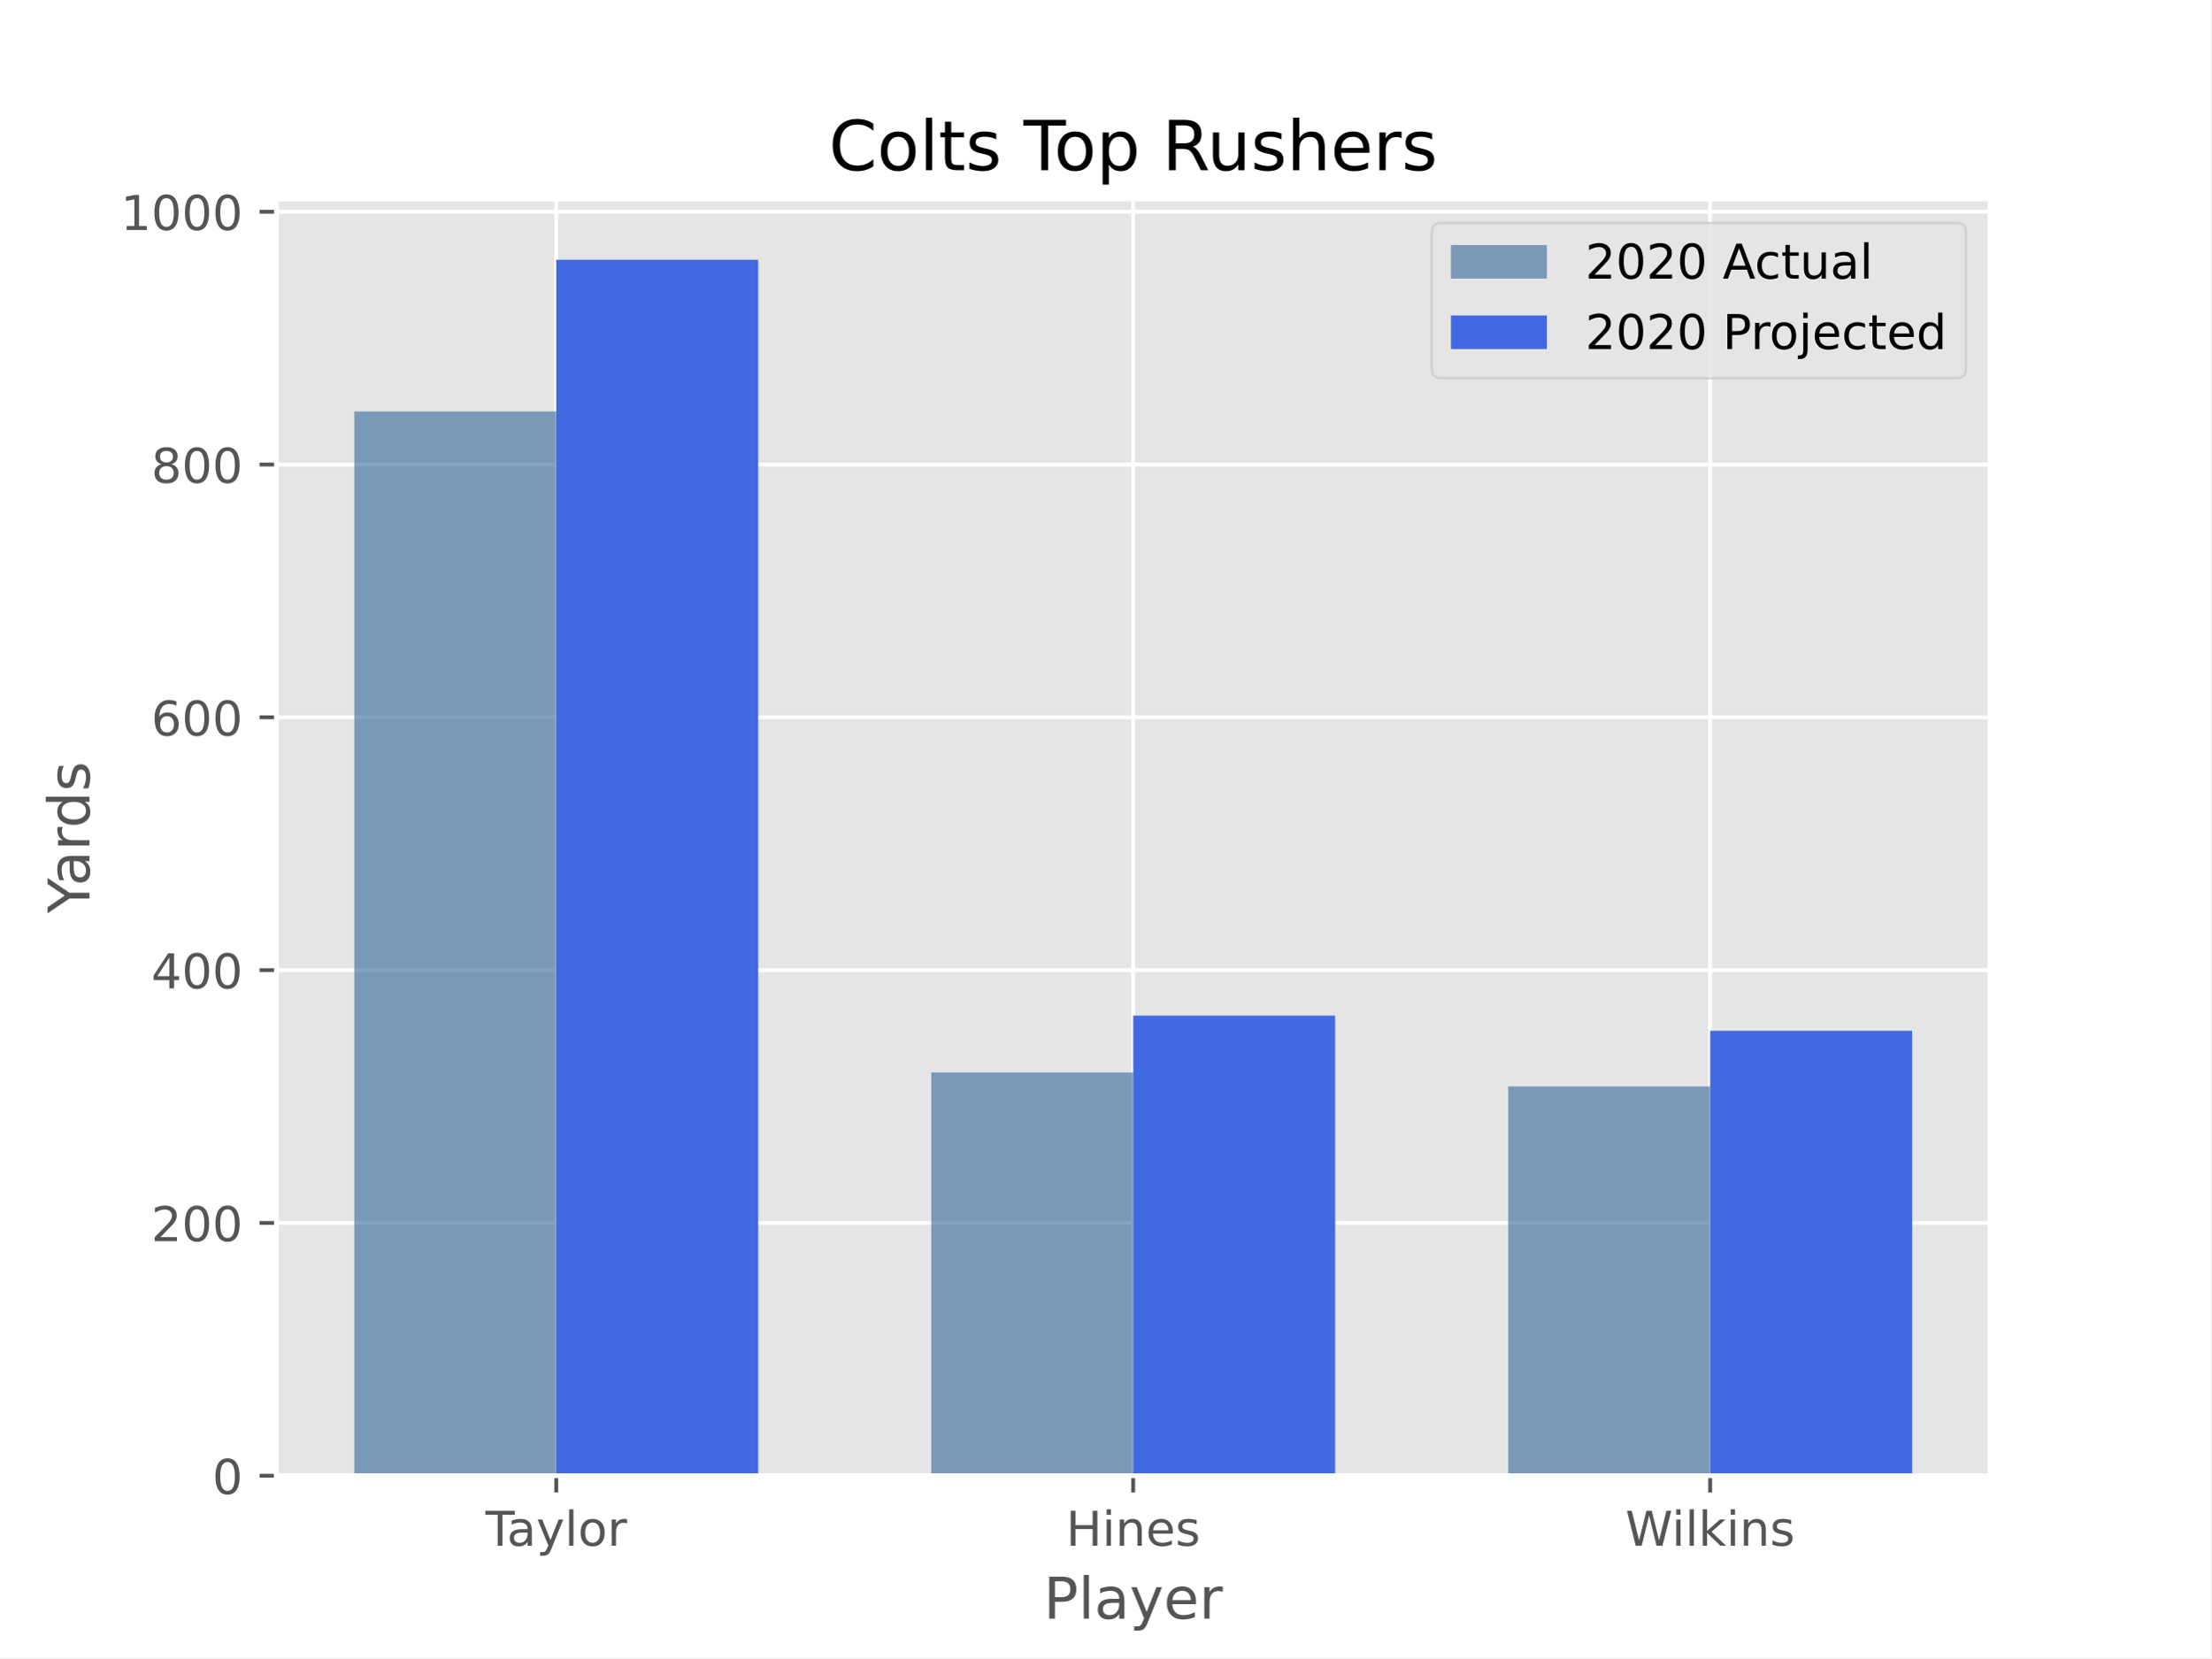
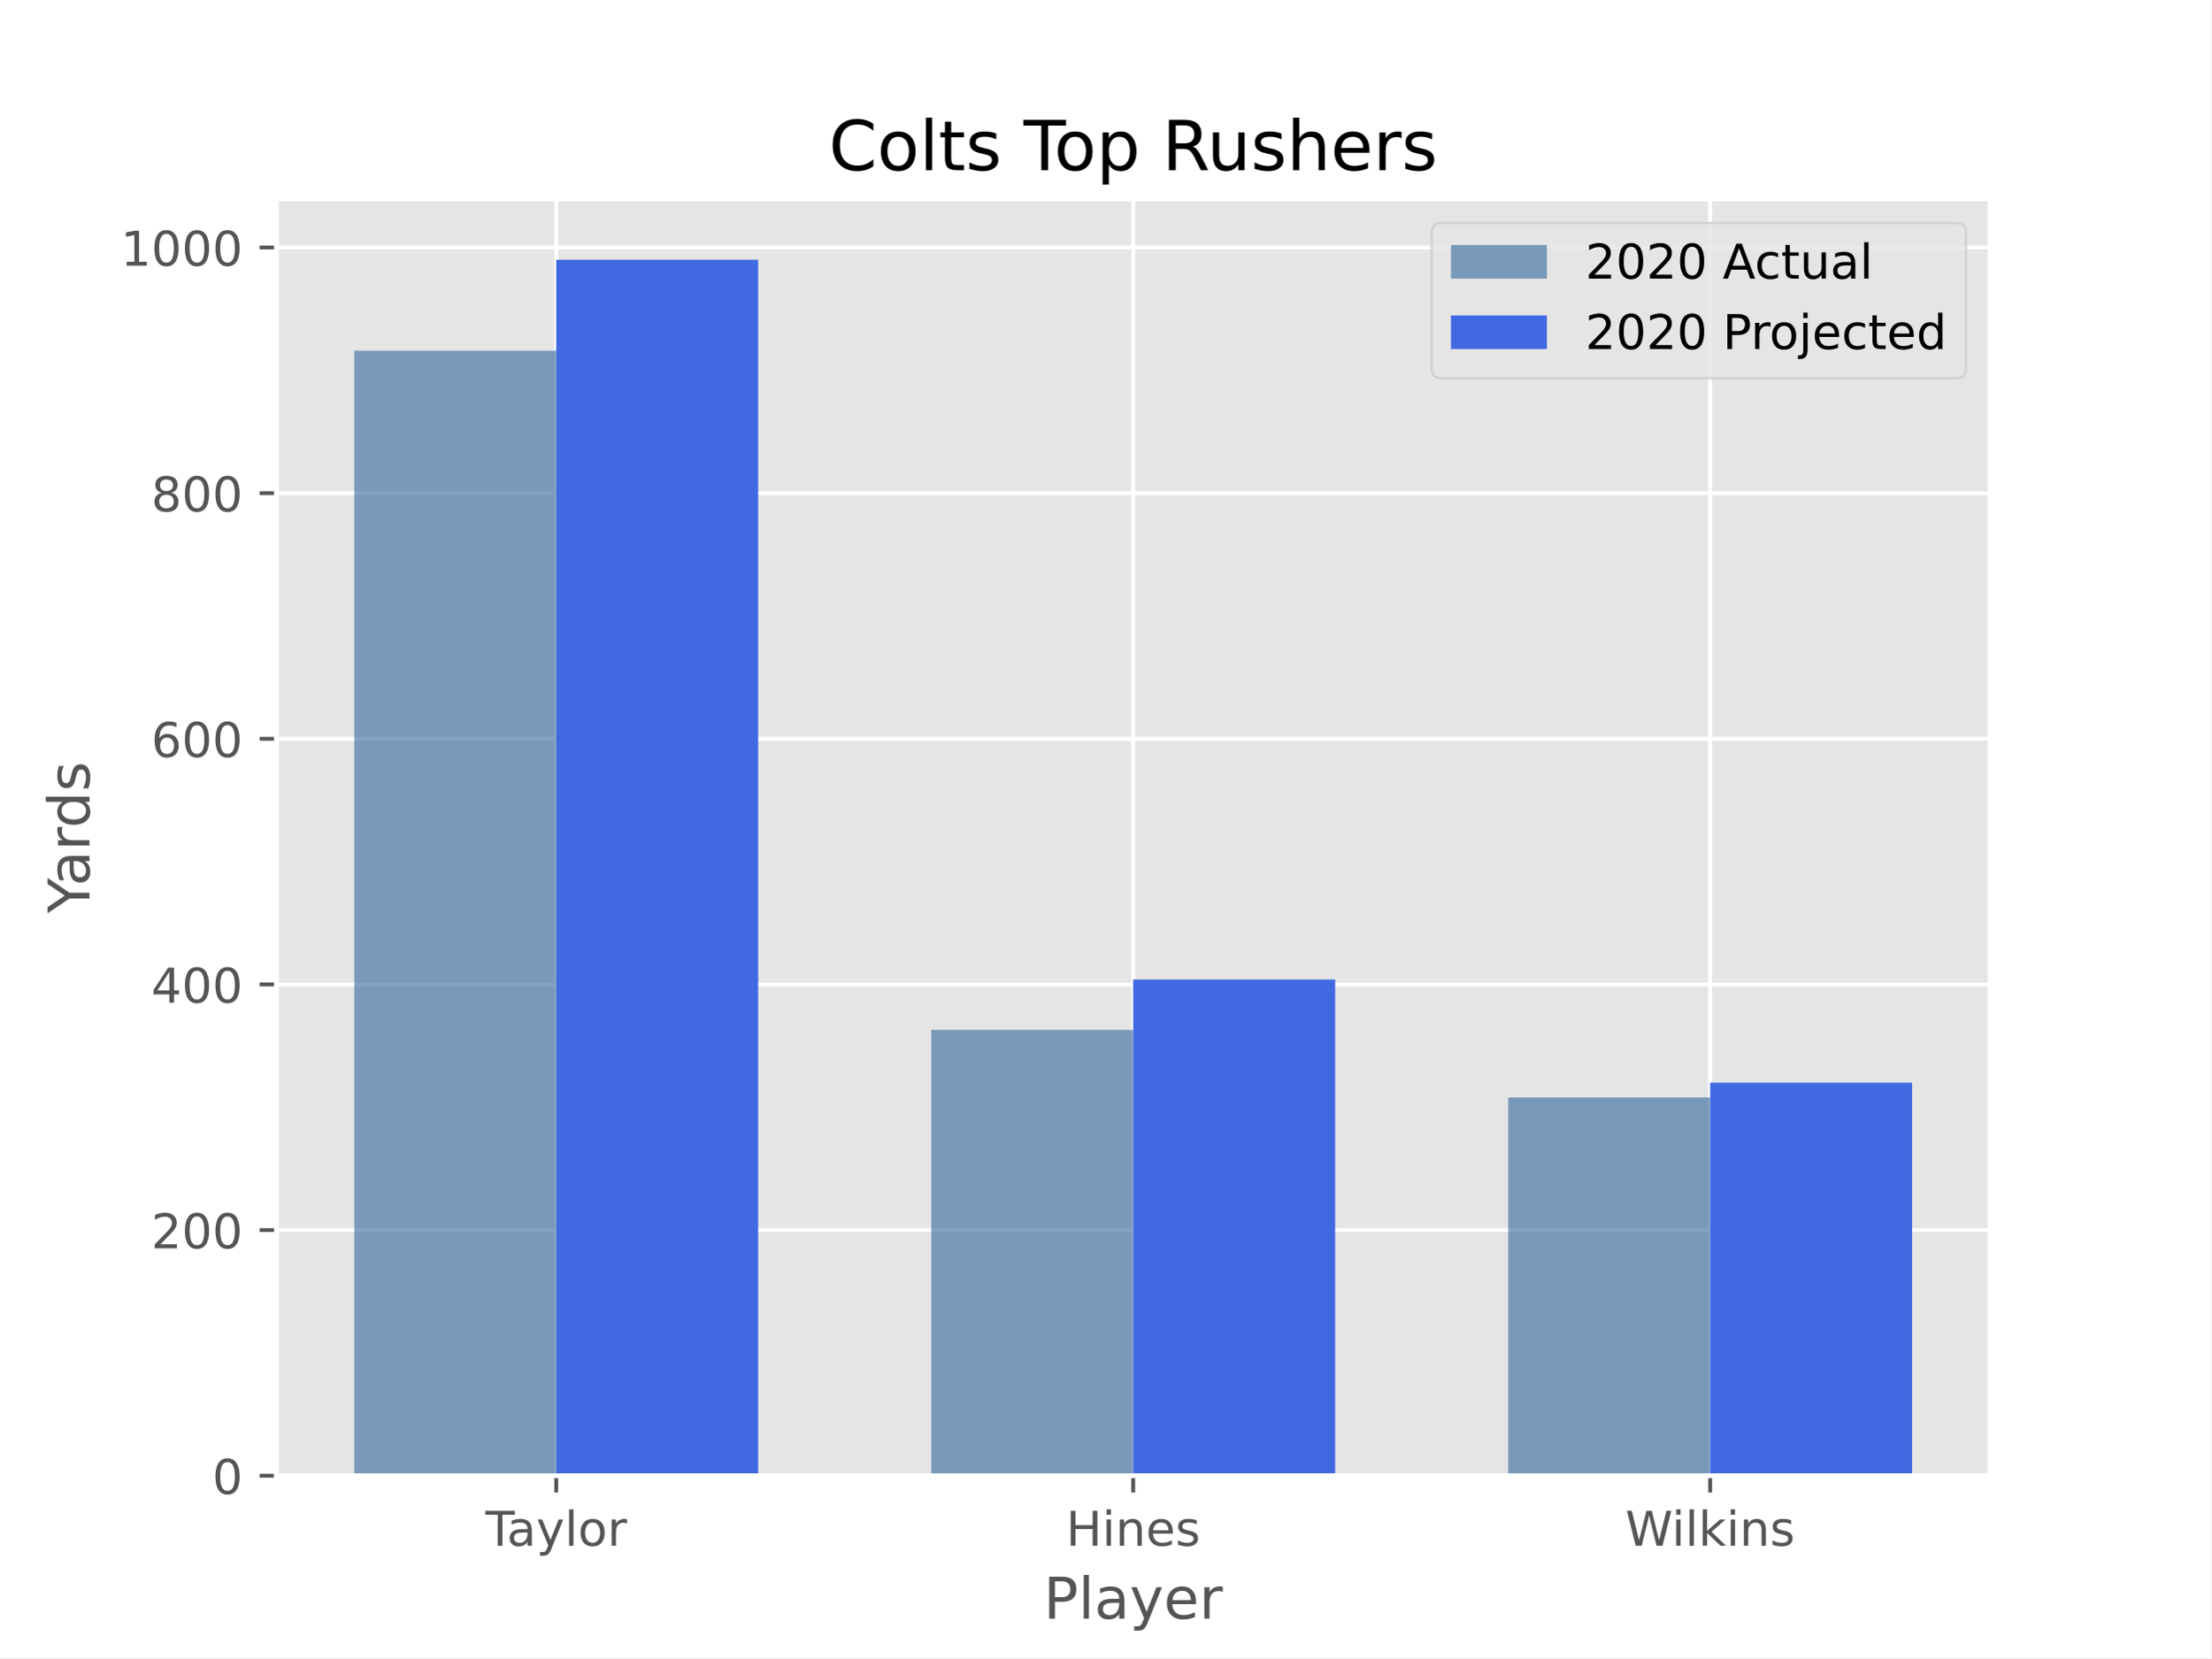
<svg xmlns="http://www.w3.org/2000/svg" xmlns:xlink="http://www.w3.org/1999/xlink" height="345.6pt" version="1.1" viewBox="0 0 460.8 345.6" width="460.8pt">
  <defs>
    <style type="text/css">*{stroke-linecap:butt;stroke-linejoin:round;}</style>
  </defs>
  <g id="figure_1">
    <g id="patch_1">
      <path d="M 0 345.6  L 460.8 345.6  L 460.8 0  L 0 0  z " style="fill:#ffffff;" />
    </g>
    <g id="axes_1">
      <g id="patch_2">
        <path d="M 57.6 307.584  L 414.72 307.584  L 414.72 41.472  L 57.6 41.472  z " style="fill:#e5e5e5;" />
      </g>
      <g id="matplotlib.axis_1">
        <g id="xtick_1">
          <g id="line2d_1">
-             <path clip-path="url(#peee2da40ef)" d="M 115.918 307.584  L 115.918 41.472  " style="fill:none;stroke:#ffffff;stroke-linecap:square;stroke-width:0.8;" />
+             <path clip-path="url(#p15f0596eca)" d="M 115.918 307.584  L 115.918 41.472  " style="fill:none;stroke:#ffffff;stroke-linecap:square;stroke-width:0.8;" />
          </g>
          <g id="line2d_2">
            <defs>
-               <path d="M 0 0  L 0 3.5  " id="m46d974c84c" style="stroke:#555555;stroke-width:0.8;" />
-             </defs>
-             <g>
-               <use style="fill:#555555;stroke:#555555;stroke-width:0.8;" x="115.918" xlink:href="#m46d974c84c" y="307.584" />
+               <path d="M 0 0  L 0 3.5  " id="mc2a3a42e30" style="stroke:#555555;stroke-width:0.8;" />
+             </defs>
+             <g>
+               <use style="fill:#555555;stroke:#555555;stroke-width:0.8;" x="115.918" xlink:href="#mc2a3a42e30" y="307.584" />
            </g>
          </g>
          <g id="text_1">
            <g style="fill:#555555;" transform="translate(101.1613 322.1824)scale(0.1 -0.1)">
              <defs>
                <path d="M -0.297 72.906  L 61.375 72.906  L 61.375 64.594  L 35.5 64.594  L 35.5 0  L 25.594 0  L 25.594 64.594  L -0.297 64.594  z " id="DejaVuSans-84" />
                <path d="M 34.281 27.484  Q 23.391 27.484 19.188 25  Q 14.984 22.516 14.984 16.5  Q 14.984 11.719 18.141 8.906  Q 21.297 6.109 26.703 6.109  Q 34.188 6.109 38.703 11.406  Q 43.219 16.703 43.219 25.484  L 43.219 27.484  z M 52.203 31.203  L 52.203 0  L 43.219 0  L 43.219 8.297  Q 40.141 3.328 35.547 0.953  Q 30.953 -1.422 24.312 -1.422  Q 15.922 -1.422 10.953 3.297  Q 6 8.016 6 15.922  Q 6 25.141 12.172 29.828  Q 18.359 34.516 30.609 34.516  L 43.219 34.516  L 43.219 35.406  Q 43.219 41.609 39.141 45  Q 35.062 48.391 27.688 48.391  Q 23 48.391 18.547 47.266  Q 14.109 46.141 10.016 43.891  L 10.016 52.203  Q 14.938 54.109 19.578 55.047  Q 24.219 56 28.609 56  Q 40.484 56 46.344 49.844  Q 52.203 43.703 52.203 31.203  z " id="DejaVuSans-97" />
                <path d="M 32.172 -5.078  Q 28.375 -14.844 24.75 -17.812  Q 21.141 -20.797 15.094 -20.797  L 7.906 -20.797  L 7.906 -13.281  L 13.188 -13.281  Q 16.891 -13.281 18.938 -11.516  Q 21 -9.766 23.484 -3.219  L 25.094 0.875  L 2.984 54.688  L 12.5 54.688  L 29.594 11.922  L 46.688 54.688  L 56.203 54.688  z " id="DejaVuSans-121" />
                <path d="M 9.422 75.984  L 18.406 75.984  L 18.406 0  L 9.422 0  z " id="DejaVuSans-108" />
                <path d="M 30.609 48.391  Q 23.391 48.391 19.188 42.75  Q 14.984 37.109 14.984 27.297  Q 14.984 17.484 19.156 11.844  Q 23.344 6.203 30.609 6.203  Q 37.797 6.203 41.984 11.859  Q 46.188 17.531 46.188 27.297  Q 46.188 37.016 41.984 42.703  Q 37.797 48.391 30.609 48.391  z M 30.609 56  Q 42.328 56 49.016 48.375  Q 55.719 40.766 55.719 27.297  Q 55.719 13.875 49.016 6.219  Q 42.328 -1.422 30.609 -1.422  Q 18.844 -1.422 12.172 6.219  Q 5.516 13.875 5.516 27.297  Q 5.516 40.766 12.172 48.375  Q 18.844 56 30.609 56  z " id="DejaVuSans-111" />
                <path d="M 41.109 46.297  Q 39.594 47.172 37.812 47.578  Q 36.031 48 33.891 48  Q 26.266 48 22.188 43.047  Q 18.109 38.094 18.109 28.812  L 18.109 0  L 9.078 0  L 9.078 54.688  L 18.109 54.688  L 18.109 46.188  Q 20.953 51.172 25.484 53.578  Q 30.031 56 36.531 56  Q 37.453 56 38.578 55.875  Q 39.703 55.766 41.062 55.516  z " id="DejaVuSans-114" />
              </defs>
              <use xlink:href="#DejaVuSans-84" />
              <use x="44.584" xlink:href="#DejaVuSans-97" />
              <use x="105.863" xlink:href="#DejaVuSans-121" />
              <use x="165.043" xlink:href="#DejaVuSans-108" />
              <use x="192.826" xlink:href="#DejaVuSans-111" />
              <use x="254.008" xlink:href="#DejaVuSans-114" />
            </g>
          </g>
        </g>
        <g id="xtick_2">
          <g id="line2d_3">
-             <path clip-path="url(#peee2da40ef)" d="M 236.16 307.584  L 236.16 41.472  " style="fill:none;stroke:#ffffff;stroke-linecap:square;stroke-width:0.8;" />
+             <path clip-path="url(#p15f0596eca)" d="M 236.16 307.584  L 236.16 41.472  " style="fill:none;stroke:#ffffff;stroke-linecap:square;stroke-width:0.8;" />
          </g>
          <g id="line2d_4">
            <g>
-               <use style="fill:#555555;stroke:#555555;stroke-width:0.8;" x="236.16" xlink:href="#m46d974c84c" y="307.584" />
+               <use style="fill:#555555;stroke:#555555;stroke-width:0.8;" x="236.16" xlink:href="#mc2a3a42e30" y="307.584" />
            </g>
          </g>
          <g id="text_2">
            <g style="fill:#555555;" transform="translate(222.1608 322.1824)scale(0.1 -0.1)">
              <defs>
                <path d="M 9.812 72.906  L 19.672 72.906  L 19.672 43.016  L 55.516 43.016  L 55.516 72.906  L 65.375 72.906  L 65.375 0  L 55.516 0  L 55.516 34.719  L 19.672 34.719  L 19.672 0  L 9.812 0  z " id="DejaVuSans-72" />
                <path d="M 9.422 54.688  L 18.406 54.688  L 18.406 0  L 9.422 0  z M 9.422 75.984  L 18.406 75.984  L 18.406 64.594  L 9.422 64.594  z " id="DejaVuSans-105" />
                <path d="M 54.891 33.016  L 54.891 0  L 45.906 0  L 45.906 32.719  Q 45.906 40.484 42.875 44.328  Q 39.844 48.188 33.797 48.188  Q 26.516 48.188 22.312 43.547  Q 18.109 38.922 18.109 30.906  L 18.109 0  L 9.078 0  L 9.078 54.688  L 18.109 54.688  L 18.109 46.188  Q 21.344 51.125 25.703 53.562  Q 30.078 56 35.797 56  Q 45.219 56 50.047 50.172  Q 54.891 44.344 54.891 33.016  z " id="DejaVuSans-110" />
                <path d="M 56.203 29.594  L 56.203 25.203  L 14.891 25.203  Q 15.484 15.922 20.484 11.062  Q 25.484 6.203 34.422 6.203  Q 39.594 6.203 44.453 7.469  Q 49.312 8.734 54.109 11.281  L 54.109 2.781  Q 49.266 0.734 44.188 -0.344  Q 39.109 -1.422 33.891 -1.422  Q 20.797 -1.422 13.156 6.188  Q 5.516 13.812 5.516 26.812  Q 5.516 40.234 12.766 48.109  Q 20.016 56 32.328 56  Q 43.359 56 49.781 48.891  Q 56.203 41.797 56.203 29.594  z M 47.219 32.234  Q 47.125 39.594 43.094 43.984  Q 39.062 48.391 32.422 48.391  Q 24.906 48.391 20.391 44.141  Q 15.875 39.891 15.188 32.172  z " id="DejaVuSans-101" />
                <path d="M 44.281 53.078  L 44.281 44.578  Q 40.484 46.531 36.375 47.5  Q 32.281 48.484 27.875 48.484  Q 21.188 48.484 17.844 46.438  Q 14.5 44.391 14.5 40.281  Q 14.5 37.156 16.891 35.375  Q 19.281 33.594 26.516 31.984  L 29.594 31.297  Q 39.156 29.25 43.188 25.516  Q 47.219 21.781 47.219 15.094  Q 47.219 7.469 41.188 3.016  Q 35.156 -1.422 24.609 -1.422  Q 20.219 -1.422 15.453 -0.562  Q 10.688 0.297 5.422 2  L 5.422 11.281  Q 10.406 8.688 15.234 7.391  Q 20.062 6.109 24.812 6.109  Q 31.156 6.109 34.562 8.281  Q 37.984 10.453 37.984 14.406  Q 37.984 18.062 35.516 20.016  Q 33.062 21.969 24.703 23.781  L 21.578 24.516  Q 13.234 26.266 9.516 29.906  Q 5.812 33.547 5.812 39.891  Q 5.812 47.609 11.281 51.797  Q 16.75 56 26.812 56  Q 31.781 56 36.172 55.266  Q 40.578 54.547 44.281 53.078  z " id="DejaVuSans-115" />
              </defs>
              <use xlink:href="#DejaVuSans-72" />
              <use x="75.195" xlink:href="#DejaVuSans-105" />
              <use x="102.979" xlink:href="#DejaVuSans-110" />
              <use x="166.357" xlink:href="#DejaVuSans-101" />
              <use x="227.881" xlink:href="#DejaVuSans-115" />
            </g>
          </g>
        </g>
        <g id="xtick_3">
          <g id="line2d_5">
-             <path clip-path="url(#peee2da40ef)" d="M 356.402 307.584  L 356.402 41.472  " style="fill:none;stroke:#ffffff;stroke-linecap:square;stroke-width:0.8;" />
+             <path clip-path="url(#p15f0596eca)" d="M 356.402 307.584  L 356.402 41.472  " style="fill:none;stroke:#ffffff;stroke-linecap:square;stroke-width:0.8;" />
          </g>
          <g id="line2d_6">
            <g>
-               <use style="fill:#555555;stroke:#555555;stroke-width:0.8;" x="356.402" xlink:href="#m46d974c84c" y="307.584" />
+               <use style="fill:#555555;stroke:#555555;stroke-width:0.8;" x="356.402" xlink:href="#mc2a3a42e30" y="307.584" />
            </g>
          </g>
          <g id="text_3">
            <g style="fill:#555555;" transform="translate(338.7352 322.1824)scale(0.1 -0.1)">
              <defs>
                <path d="M 3.328 72.906  L 13.281 72.906  L 28.609 11.281  L 43.891 72.906  L 54.984 72.906  L 70.312 11.281  L 85.594 72.906  L 95.609 72.906  L 77.297 0  L 64.891 0  L 49.516 63.281  L 33.984 0  L 21.578 0  z " id="DejaVuSans-87" />
                <path d="M 9.078 75.984  L 18.109 75.984  L 18.109 31.109  L 44.922 54.688  L 56.391 54.688  L 27.391 29.109  L 57.625 0  L 45.906 0  L 18.109 26.703  L 18.109 0  L 9.078 0  z " id="DejaVuSans-107" />
              </defs>
              <use xlink:href="#DejaVuSans-87" />
              <use x="96.627" xlink:href="#DejaVuSans-105" />
              <use x="124.41" xlink:href="#DejaVuSans-108" />
              <use x="152.193" xlink:href="#DejaVuSans-107" />
              <use x="210.104" xlink:href="#DejaVuSans-105" />
              <use x="237.887" xlink:href="#DejaVuSans-110" />
              <use x="301.266" xlink:href="#DejaVuSans-115" />
            </g>
          </g>
        </g>
        <g id="text_4">
          <g style="fill:#555555;" transform="translate(217.4888 337.3802)scale(0.12 -0.12)">
            <defs>
              <path d="M 19.672 64.797  L 19.672 37.406  L 32.078 37.406  Q 38.969 37.406 42.719 40.969  Q 46.484 44.531 46.484 51.125  Q 46.484 57.672 42.719 61.234  Q 38.969 64.797 32.078 64.797  z M 9.812 72.906  L 32.078 72.906  Q 44.344 72.906 50.609 67.359  Q 56.891 61.812 56.891 51.125  Q 56.891 40.328 50.609 34.812  Q 44.344 29.297 32.078 29.297  L 19.672 29.297  L 19.672 0  L 9.812 0  z " id="DejaVuSans-80" />
            </defs>
            <use xlink:href="#DejaVuSans-80" />
            <use x="60.303" xlink:href="#DejaVuSans-108" />
            <use x="88.086" xlink:href="#DejaVuSans-97" />
            <use x="149.365" xlink:href="#DejaVuSans-121" />
            <use x="208.545" xlink:href="#DejaVuSans-101" />
            <use x="270.068" xlink:href="#DejaVuSans-114" />
          </g>
        </g>
      </g>
      <g id="matplotlib.axis_2">
        <g id="ytick_1">
          <g id="line2d_7">
-             <path clip-path="url(#peee2da40ef)" d="M 57.6 307.584  L 414.72 307.584  " style="fill:none;stroke:#ffffff;stroke-linecap:square;stroke-width:0.8;" />
+             <path clip-path="url(#p15f0596eca)" d="M 57.6 307.584  L 414.72 307.584  " style="fill:none;stroke:#ffffff;stroke-linecap:square;stroke-width:0.8;" />
          </g>
          <g id="line2d_8">
            <defs>
-               <path d="M 0 0  L -3.5 0  " id="m5c63cb1784" style="stroke:#555555;stroke-width:0.8;" />
-             </defs>
-             <g>
-               <use style="fill:#555555;stroke:#555555;stroke-width:0.8;" x="57.6" xlink:href="#m5c63cb1784" y="307.584" />
+               <path d="M 0 0  L -3.5 0  " id="ma1f110f7a7" style="stroke:#555555;stroke-width:0.8;" />
+             </defs>
+             <g>
+               <use style="fill:#555555;stroke:#555555;stroke-width:0.8;" x="57.6" xlink:href="#ma1f110f7a7" y="307.584" />
            </g>
          </g>
          <g id="text_5">
            <g style="fill:#555555;" transform="translate(44.2375 311.3832)scale(0.1 -0.1)">
              <defs>
                <path d="M 31.781 66.406  Q 24.172 66.406 20.328 58.906  Q 16.5 51.422 16.5 36.375  Q 16.5 21.391 20.328 13.891  Q 24.172 6.391 31.781 6.391  Q 39.453 6.391 43.281 13.891  Q 47.125 21.391 47.125 36.375  Q 47.125 51.422 43.281 58.906  Q 39.453 66.406 31.781 66.406  z M 31.781 74.219  Q 44.047 74.219 50.516 64.516  Q 56.984 54.828 56.984 36.375  Q 56.984 17.969 50.516 8.266  Q 44.047 -1.422 31.781 -1.422  Q 19.531 -1.422 13.062 8.266  Q 6.594 17.969 6.594 36.375  Q 6.594 54.828 13.062 64.516  Q 19.531 74.219 31.781 74.219  z " id="DejaVuSans-48" />
              </defs>
              <use xlink:href="#DejaVuSans-48" />
            </g>
          </g>
        </g>
        <g id="ytick_2">
          <g id="line2d_9">
-             <path clip-path="url(#peee2da40ef)" d="M 57.6 254.894  L 414.72 254.894  " style="fill:none;stroke:#ffffff;stroke-linecap:square;stroke-width:0.8;" />
+             <path clip-path="url(#p15f0596eca)" d="M 57.6 256.384  L 414.72 256.384  " style="fill:none;stroke:#ffffff;stroke-linecap:square;stroke-width:0.8;" />
          </g>
          <g id="line2d_10">
            <g>
-               <use style="fill:#555555;stroke:#555555;stroke-width:0.8;" x="57.6" xlink:href="#m5c63cb1784" y="254.894" />
+               <use style="fill:#555555;stroke:#555555;stroke-width:0.8;" x="57.6" xlink:href="#ma1f110f7a7" y="256.384" />
            </g>
          </g>
          <g id="text_6">
-             <g style="fill:#555555;" transform="translate(31.5125 258.693)scale(0.1 -0.1)">
+             <g style="fill:#555555;" transform="translate(31.5125 260.1832)scale(0.1 -0.1)">
              <defs>
                <path d="M 19.188 8.297  L 53.609 8.297  L 53.609 0  L 7.328 0  L 7.328 8.297  Q 12.938 14.109 22.625 23.891  Q 32.328 33.688 34.812 36.531  Q 39.547 41.844 41.422 45.531  Q 43.312 49.219 43.312 52.781  Q 43.312 58.594 39.234 62.25  Q 35.156 65.922 28.609 65.922  Q 23.969 65.922 18.812 64.312  Q 13.672 62.703 7.812 59.422  L 7.812 69.391  Q 13.766 71.781 18.938 73  Q 24.125 74.219 28.422 74.219  Q 39.75 74.219 46.484 68.547  Q 53.219 62.891 53.219 53.422  Q 53.219 48.922 51.531 44.891  Q 49.859 40.875 45.406 35.406  Q 44.188 33.984 37.641 27.219  Q 31.109 20.453 19.188 8.297  z " id="DejaVuSans-50" />
              </defs>
              <use xlink:href="#DejaVuSans-50" />
              <use x="63.623" xlink:href="#DejaVuSans-48" />
              <use x="127.246" xlink:href="#DejaVuSans-48" />
            </g>
          </g>
        </g>
        <g id="ytick_3">
          <g id="line2d_11">
-             <path clip-path="url(#peee2da40ef)" d="M 57.6 202.204  L 414.72 202.204  " style="fill:none;stroke:#ffffff;stroke-linecap:square;stroke-width:0.8;" />
+             <path clip-path="url(#p15f0596eca)" d="M 57.6 205.184  L 414.72 205.184  " style="fill:none;stroke:#ffffff;stroke-linecap:square;stroke-width:0.8;" />
          </g>
          <g id="line2d_12">
            <g>
-               <use style="fill:#555555;stroke:#555555;stroke-width:0.8;" x="57.6" xlink:href="#m5c63cb1784" y="202.204" />
+               <use style="fill:#555555;stroke:#555555;stroke-width:0.8;" x="57.6" xlink:href="#ma1f110f7a7" y="205.184" />
            </g>
          </g>
          <g id="text_7">
-             <g style="fill:#555555;" transform="translate(31.5125 206.0028)scale(0.1 -0.1)">
+             <g style="fill:#555555;" transform="translate(31.5125 208.9832)scale(0.1 -0.1)">
              <defs>
                <path d="M 37.797 64.312  L 12.891 25.391  L 37.797 25.391  z M 35.203 72.906  L 47.609 72.906  L 47.609 25.391  L 58.016 25.391  L 58.016 17.188  L 47.609 17.188  L 47.609 0  L 37.797 0  L 37.797 17.188  L 4.891 17.188  L 4.891 26.703  z " id="DejaVuSans-52" />
              </defs>
              <use xlink:href="#DejaVuSans-52" />
              <use x="63.623" xlink:href="#DejaVuSans-48" />
              <use x="127.246" xlink:href="#DejaVuSans-48" />
            </g>
          </g>
        </g>
        <g id="ytick_4">
          <g id="line2d_13">
-             <path clip-path="url(#peee2da40ef)" d="M 57.6 149.513  L 414.72 149.513  " style="fill:none;stroke:#ffffff;stroke-linecap:square;stroke-width:0.8;" />
+             <path clip-path="url(#p15f0596eca)" d="M 57.6 153.984  L 414.72 153.984  " style="fill:none;stroke:#ffffff;stroke-linecap:square;stroke-width:0.8;" />
          </g>
          <g id="line2d_14">
            <g>
-               <use style="fill:#555555;stroke:#555555;stroke-width:0.8;" x="57.6" xlink:href="#m5c63cb1784" y="149.513" />
+               <use style="fill:#555555;stroke:#555555;stroke-width:0.8;" x="57.6" xlink:href="#ma1f110f7a7" y="153.984" />
            </g>
          </g>
          <g id="text_8">
-             <g style="fill:#555555;" transform="translate(31.5125 153.3125)scale(0.1 -0.1)">
+             <g style="fill:#555555;" transform="translate(31.5125 157.7832)scale(0.1 -0.1)">
              <defs>
                <path d="M 33.016 40.375  Q 26.375 40.375 22.484 35.828  Q 18.609 31.297 18.609 23.391  Q 18.609 15.531 22.484 10.953  Q 26.375 6.391 33.016 6.391  Q 39.656 6.391 43.531 10.953  Q 47.406 15.531 47.406 23.391  Q 47.406 31.297 43.531 35.828  Q 39.656 40.375 33.016 40.375  z M 52.594 71.297  L 52.594 62.312  Q 48.875 64.062 45.094 64.984  Q 41.312 65.922 37.594 65.922  Q 27.828 65.922 22.672 59.328  Q 17.531 52.734 16.797 39.406  Q 19.672 43.656 24.016 45.922  Q 28.375 48.188 33.594 48.188  Q 44.578 48.188 50.953 41.516  Q 57.328 34.859 57.328 23.391  Q 57.328 12.156 50.688 5.359  Q 44.047 -1.422 33.016 -1.422  Q 20.359 -1.422 13.672 8.266  Q 6.984 17.969 6.984 36.375  Q 6.984 53.656 15.188 63.938  Q 23.391 74.219 37.203 74.219  Q 40.922 74.219 44.703 73.484  Q 48.484 72.75 52.594 71.297  z " id="DejaVuSans-54" />
              </defs>
              <use xlink:href="#DejaVuSans-54" />
              <use x="63.623" xlink:href="#DejaVuSans-48" />
              <use x="127.246" xlink:href="#DejaVuSans-48" />
            </g>
          </g>
        </g>
        <g id="ytick_5">
          <g id="line2d_15">
-             <path clip-path="url(#peee2da40ef)" d="M 57.6 96.823  L 414.72 96.823  " style="fill:none;stroke:#ffffff;stroke-linecap:square;stroke-width:0.8;" />
+             <path clip-path="url(#p15f0596eca)" d="M 57.6 102.784  L 414.72 102.784  " style="fill:none;stroke:#ffffff;stroke-linecap:square;stroke-width:0.8;" />
          </g>
          <g id="line2d_16">
            <g>
-               <use style="fill:#555555;stroke:#555555;stroke-width:0.8;" x="57.6" xlink:href="#m5c63cb1784" y="96.823" />
+               <use style="fill:#555555;stroke:#555555;stroke-width:0.8;" x="57.6" xlink:href="#ma1f110f7a7" y="102.784" />
            </g>
          </g>
          <g id="text_9">
-             <g style="fill:#555555;" transform="translate(31.5125 100.6223)scale(0.1 -0.1)">
+             <g style="fill:#555555;" transform="translate(31.5125 106.5832)scale(0.1 -0.1)">
              <defs>
                <path d="M 31.781 34.625  Q 24.75 34.625 20.719 30.859  Q 16.703 27.094 16.703 20.516  Q 16.703 13.922 20.719 10.156  Q 24.75 6.391 31.781 6.391  Q 38.812 6.391 42.859 10.172  Q 46.922 13.969 46.922 20.516  Q 46.922 27.094 42.891 30.859  Q 38.875 34.625 31.781 34.625  z M 21.922 38.812  Q 15.578 40.375 12.031 44.719  Q 8.5 49.078 8.5 55.328  Q 8.5 64.062 14.719 69.141  Q 20.953 74.219 31.781 74.219  Q 42.672 74.219 48.875 69.141  Q 55.078 64.062 55.078 55.328  Q 55.078 49.078 51.531 44.719  Q 48 40.375 41.703 38.812  Q 48.828 37.156 52.797 32.312  Q 56.781 27.484 56.781 20.516  Q 56.781 9.906 50.312 4.234  Q 43.844 -1.422 31.781 -1.422  Q 19.734 -1.422 13.25 4.234  Q 6.781 9.906 6.781 20.516  Q 6.781 27.484 10.781 32.312  Q 14.797 37.156 21.922 38.812  z M 18.312 54.391  Q 18.312 48.734 21.844 45.562  Q 25.391 42.391 31.781 42.391  Q 38.141 42.391 41.719 45.562  Q 45.312 48.734 45.312 54.391  Q 45.312 60.062 41.719 63.234  Q 38.141 66.406 31.781 66.406  Q 25.391 66.406 21.844 63.234  Q 18.312 60.062 18.312 54.391  z " id="DejaVuSans-56" />
              </defs>
              <use xlink:href="#DejaVuSans-56" />
              <use x="63.623" xlink:href="#DejaVuSans-48" />
              <use x="127.246" xlink:href="#DejaVuSans-48" />
            </g>
          </g>
        </g>
        <g id="ytick_6">
          <g id="line2d_17">
-             <path clip-path="url(#peee2da40ef)" d="M 57.6 44.133  L 414.72 44.133  " style="fill:none;stroke:#ffffff;stroke-linecap:square;stroke-width:0.8;" />
+             <path clip-path="url(#p15f0596eca)" d="M 57.6 51.584  L 414.72 51.584  " style="fill:none;stroke:#ffffff;stroke-linecap:square;stroke-width:0.8;" />
          </g>
          <g id="line2d_18">
            <g>
-               <use style="fill:#555555;stroke:#555555;stroke-width:0.8;" x="57.6" xlink:href="#m5c63cb1784" y="44.133" />
+               <use style="fill:#555555;stroke:#555555;stroke-width:0.8;" x="57.6" xlink:href="#ma1f110f7a7" y="51.584" />
            </g>
          </g>
          <g id="text_10">
-             <g style="fill:#555555;" transform="translate(25.15 47.93207)scale(0.1 -0.1)">
+             <g style="fill:#555555;" transform="translate(25.15 55.38322)scale(0.1 -0.1)">
              <defs>
                <path d="M 12.406 8.297  L 28.516 8.297  L 28.516 63.922  L 10.984 60.406  L 10.984 69.391  L 28.422 72.906  L 38.281 72.906  L 38.281 8.297  L 54.391 8.297  L 54.391 0  L 12.406 0  z " id="DejaVuSans-49" />
              </defs>
              <use xlink:href="#DejaVuSans-49" />
              <use x="63.623" xlink:href="#DejaVuSans-48" />
              <use x="127.246" xlink:href="#DejaVuSans-48" />
              <use x="190.869" xlink:href="#DejaVuSans-48" />
            </g>
          </g>
        </g>
        <g id="text_11">
          <g style="fill:#555555;" transform="translate(18.65438 190.3408)rotate(-90)scale(0.12 -0.12)">
            <defs>
              <path d="M -0.203 72.906  L 10.406 72.906  L 30.609 42.922  L 50.688 72.906  L 61.281 72.906  L 35.5 34.719  L 35.5 0  L 25.594 0  L 25.594 34.719  z " id="DejaVuSans-89" />
              <path d="M 45.406 46.391  L 45.406 75.984  L 54.391 75.984  L 54.391 0  L 45.406 0  L 45.406 8.203  Q 42.578 3.328 38.25 0.953  Q 33.938 -1.422 27.875 -1.422  Q 17.969 -1.422 11.734 6.484  Q 5.516 14.406 5.516 27.297  Q 5.516 40.188 11.734 48.094  Q 17.969 56 27.875 56  Q 33.938 56 38.25 53.625  Q 42.578 51.266 45.406 46.391  z M 14.797 27.297  Q 14.797 17.391 18.875 11.75  Q 22.953 6.109 30.078 6.109  Q 37.203 6.109 41.297 11.75  Q 45.406 17.391 45.406 27.297  Q 45.406 37.203 41.297 42.844  Q 37.203 48.484 30.078 48.484  Q 22.953 48.484 18.875 42.844  Q 14.797 37.203 14.797 27.297  z " id="DejaVuSans-100" />
            </defs>
            <use xlink:href="#DejaVuSans-89" />
            <use x="47.334" xlink:href="#DejaVuSans-97" />
            <use x="108.613" xlink:href="#DejaVuSans-114" />
            <use x="147.977" xlink:href="#DejaVuSans-100" />
            <use x="211.453" xlink:href="#DejaVuSans-115" />
          </g>
        </g>
      </g>
      <g id="patch_3">
-         <path clip-path="url(#peee2da40ef)" d="M 73.833 307.584  L 115.918 307.584  L 115.918 85.758  L 73.833 85.758  z " style="fill:#336699;fill-opacity:0.6;" />
+         <path clip-path="url(#p15f0596eca)" d="M 73.833 307.584  L 115.918 307.584  L 115.918 73.088  L 73.833 73.088  z " style="fill:#336699;fill-opacity:0.6;" />
      </g>
      <g id="patch_4">
-         <path clip-path="url(#peee2da40ef)" d="M 194.075 307.584  L 236.16 307.584  L 236.16 223.543  L 194.075 223.543  z " style="fill:#336699;fill-opacity:0.6;" />
+         <path clip-path="url(#p15f0596eca)" d="M 194.075 307.584  L 236.16 307.584  L 236.16 214.656  L 194.075 214.656  z " style="fill:#336699;fill-opacity:0.6;" />
      </g>
      <g id="patch_5">
-         <path clip-path="url(#peee2da40ef)" d="M 314.318 307.584  L 356.402 307.584  L 356.402 226.441  L 314.318 226.441  z " style="fill:#336699;fill-opacity:0.6;" />
+         <path clip-path="url(#p15f0596eca)" d="M 314.318 307.584  L 356.402 307.584  L 356.402 228.736  L 314.318 228.736  z " style="fill:#336699;fill-opacity:0.6;" />
      </g>
      <g id="patch_6">
-         <path clip-path="url(#peee2da40ef)" d="M 115.918 307.584  L 158.002 307.584  L 158.002 54.144  L 115.918 54.144  z " style="fill:#4169e1;" />
+         <path clip-path="url(#p15f0596eca)" d="M 115.918 307.584  L 158.002 307.584  L 158.002 54.144  L 115.918 54.144  z " style="fill:#4169e1;" />
      </g>
      <g id="patch_7">
-         <path clip-path="url(#peee2da40ef)" d="M 236.16 307.584  L 278.245 307.584  L 278.245 211.688  L 236.16 211.688  z " style="fill:#4169e1;" />
+         <path clip-path="url(#p15f0596eca)" d="M 236.16 307.584  L 278.245 307.584  L 278.245 204.16  L 236.16 204.16  z " style="fill:#4169e1;" />
      </g>
      <g id="patch_8">
-         <path clip-path="url(#peee2da40ef)" d="M 356.402 307.584  L 398.487 307.584  L 398.487 214.849  L 356.402 214.849  z " style="fill:#4169e1;" />
+         <path clip-path="url(#p15f0596eca)" d="M 356.402 307.584  L 398.487 307.584  L 398.487 225.664  L 356.402 225.664  z " style="fill:#4169e1;" />
      </g>
      <g id="patch_9">
        <path d="M 57.6 307.584  L 57.6 41.472  " style="fill:none;stroke:#ffffff;stroke-linecap:square;stroke-linejoin:miter;" />
      </g>
      <g id="patch_10">
        <path d="M 414.72 307.584  L 414.72 41.472  " style="fill:none;stroke:#ffffff;stroke-linecap:square;stroke-linejoin:miter;" />
      </g>
      <g id="patch_11">
        <path d="M 57.6 307.584  L 414.72 307.584  " style="fill:none;stroke:#ffffff;stroke-linecap:square;stroke-linejoin:miter;" />
      </g>
      <g id="patch_12">
        <path d="M 57.6 41.472  L 414.72 41.472  " style="fill:none;stroke:#ffffff;stroke-linecap:square;stroke-linejoin:miter;" />
      </g>
      <g id="text_12">
        <g transform="translate(172.7303 35.472)scale(0.144 -0.144)">
          <defs>
            <path d="M 64.406 67.281  L 64.406 56.891  Q 59.422 61.531 53.781 63.812  Q 48.141 66.109 41.797 66.109  Q 29.297 66.109 22.656 58.469  Q 16.016 50.828 16.016 36.375  Q 16.016 21.969 22.656 14.328  Q 29.297 6.688 41.797 6.688  Q 48.141 6.688 53.781 8.984  Q 59.422 11.281 64.406 15.922  L 64.406 5.609  Q 59.234 2.094 53.438 0.328  Q 47.656 -1.422 41.219 -1.422  Q 24.656 -1.422 15.125 8.703  Q 5.609 18.844 5.609 36.375  Q 5.609 53.953 15.125 64.078  Q 24.656 74.219 41.219 74.219  Q 47.75 74.219 53.531 72.484  Q 59.328 70.75 64.406 67.281  z " id="DejaVuSans-67" />
            <path d="M 18.312 70.219  L 18.312 54.688  L 36.812 54.688  L 36.812 47.703  L 18.312 47.703  L 18.312 18.016  Q 18.312 11.328 20.141 9.422  Q 21.969 7.516 27.594 7.516  L 36.812 7.516  L 36.812 0  L 27.594 0  Q 17.188 0 13.234 3.875  Q 9.281 7.766 9.281 18.016  L 9.281 47.703  L 2.688 47.703  L 2.688 54.688  L 9.281 54.688  L 9.281 70.219  z " id="DejaVuSans-116" />
            <path id="DejaVuSans-32" />
            <path d="M 18.109 8.203  L 18.109 -20.797  L 9.078 -20.797  L 9.078 54.688  L 18.109 54.688  L 18.109 46.391  Q 20.953 51.266 25.266 53.625  Q 29.594 56 35.594 56  Q 45.562 56 51.781 48.094  Q 58.016 40.188 58.016 27.297  Q 58.016 14.406 51.781 6.484  Q 45.562 -1.422 35.594 -1.422  Q 29.594 -1.422 25.266 0.953  Q 20.953 3.328 18.109 8.203  z M 48.688 27.297  Q 48.688 37.203 44.609 42.844  Q 40.531 48.484 33.406 48.484  Q 26.266 48.484 22.188 42.844  Q 18.109 37.203 18.109 27.297  Q 18.109 17.391 22.188 11.75  Q 26.266 6.109 33.406 6.109  Q 40.531 6.109 44.609 11.75  Q 48.688 17.391 48.688 27.297  z " id="DejaVuSans-112" />
            <path d="M 44.391 34.188  Q 47.562 33.109 50.562 29.594  Q 53.562 26.078 56.594 19.922  L 66.609 0  L 56 0  L 46.688 18.703  Q 43.062 26.031 39.672 28.422  Q 36.281 30.812 30.422 30.812  L 19.672 30.812  L 19.672 0  L 9.812 0  L 9.812 72.906  L 32.078 72.906  Q 44.578 72.906 50.734 67.672  Q 56.891 62.453 56.891 51.906  Q 56.891 45.016 53.688 40.469  Q 50.484 35.938 44.391 34.188  z M 19.672 64.797  L 19.672 38.922  L 32.078 38.922  Q 39.203 38.922 42.844 42.219  Q 46.484 45.516 46.484 51.906  Q 46.484 58.297 42.844 61.547  Q 39.203 64.797 32.078 64.797  z " id="DejaVuSans-82" />
            <path d="M 8.5 21.578  L 8.5 54.688  L 17.484 54.688  L 17.484 21.922  Q 17.484 14.156 20.5 10.266  Q 23.531 6.391 29.594 6.391  Q 36.859 6.391 41.078 11.031  Q 45.312 15.672 45.312 23.688  L 45.312 54.688  L 54.297 54.688  L 54.297 0  L 45.312 0  L 45.312 8.406  Q 42.047 3.422 37.719 1  Q 33.406 -1.422 27.688 -1.422  Q 18.266 -1.422 13.375 4.438  Q 8.5 10.297 8.5 21.578  z M 31.109 56  z " id="DejaVuSans-117" />
            <path d="M 54.891 33.016  L 54.891 0  L 45.906 0  L 45.906 32.719  Q 45.906 40.484 42.875 44.328  Q 39.844 48.188 33.797 48.188  Q 26.516 48.188 22.312 43.547  Q 18.109 38.922 18.109 30.906  L 18.109 0  L 9.078 0  L 9.078 75.984  L 18.109 75.984  L 18.109 46.188  Q 21.344 51.125 25.703 53.562  Q 30.078 56 35.797 56  Q 45.219 56 50.047 50.172  Q 54.891 44.344 54.891 33.016  z " id="DejaVuSans-104" />
          </defs>
          <use xlink:href="#DejaVuSans-67" />
          <use x="69.824" xlink:href="#DejaVuSans-111" />
          <use x="131.006" xlink:href="#DejaVuSans-108" />
          <use x="158.789" xlink:href="#DejaVuSans-116" />
          <use x="197.998" xlink:href="#DejaVuSans-115" />
          <use x="250.098" xlink:href="#DejaVuSans-32" />
          <use x="281.885" xlink:href="#DejaVuSans-84" />
          <use x="325.969" xlink:href="#DejaVuSans-111" />
          <use x="387.15" xlink:href="#DejaVuSans-112" />
          <use x="450.627" xlink:href="#DejaVuSans-32" />
          <use x="482.414" xlink:href="#DejaVuSans-82" />
          <use x="547.396" xlink:href="#DejaVuSans-117" />
          <use x="610.775" xlink:href="#DejaVuSans-115" />
          <use x="662.875" xlink:href="#DejaVuSans-104" />
          <use x="726.254" xlink:href="#DejaVuSans-101" />
          <use x="787.777" xlink:href="#DejaVuSans-114" />
          <use x="828.891" xlink:href="#DejaVuSans-115" />
        </g>
      </g>
      <g id="legend_1">
        <g id="patch_13">
          <path d="M 300.381 78.828  L 407.72 78.828  Q 409.72 78.828 409.72 76.828  L 409.72 48.472  Q 409.72 46.472 407.72 46.472  L 300.381 46.472  Q 298.381 46.472 298.381 48.472  L 298.381 76.828  Q 298.381 78.828 300.381 78.828  z " style="fill:#e5e5e5;opacity:0.8;stroke:#cccccc;stroke-linejoin:miter;stroke-width:0.5;" />
        </g>
        <g id="patch_14">
          <path d="M 302.381 58.07  L 322.381 58.07  L 322.381 51.07  L 302.381 51.07  z " style="fill:#336699;fill-opacity:0.6;" />
        </g>
        <g id="text_13">
          <g transform="translate(330.3809 58.07044)scale(0.1 -0.1)">
            <defs>
              <path d="M 34.188 63.188  L 20.797 26.906  L 47.609 26.906  z M 28.609 72.906  L 39.797 72.906  L 67.578 0  L 57.328 0  L 50.688 18.703  L 17.828 18.703  L 11.188 0  L 0.781 0  z " id="DejaVuSans-65" />
              <path d="M 48.781 52.594  L 48.781 44.188  Q 44.969 46.297 41.141 47.344  Q 37.312 48.391 33.406 48.391  Q 24.656 48.391 19.812 42.844  Q 14.984 37.312 14.984 27.297  Q 14.984 17.281 19.812 11.734  Q 24.656 6.203 33.406 6.203  Q 37.312 6.203 41.141 7.25  Q 44.969 8.297 48.781 10.406  L 48.781 2.094  Q 45.016 0.344 40.984 -0.531  Q 36.969 -1.422 32.422 -1.422  Q 20.062 -1.422 12.781 6.344  Q 5.516 14.109 5.516 27.297  Q 5.516 40.672 12.859 48.328  Q 20.219 56 33.016 56  Q 37.156 56 41.109 55.141  Q 45.062 54.297 48.781 52.594  z " id="DejaVuSans-99" />
            </defs>
            <use xlink:href="#DejaVuSans-50" />
            <use x="63.623" xlink:href="#DejaVuSans-48" />
            <use x="127.246" xlink:href="#DejaVuSans-50" />
            <use x="190.869" xlink:href="#DejaVuSans-48" />
            <use x="254.492" xlink:href="#DejaVuSans-32" />
            <use x="286.279" xlink:href="#DejaVuSans-65" />
            <use x="352.938" xlink:href="#DejaVuSans-99" />
            <use x="407.918" xlink:href="#DejaVuSans-116" />
            <use x="447.127" xlink:href="#DejaVuSans-117" />
            <use x="510.506" xlink:href="#DejaVuSans-97" />
            <use x="571.785" xlink:href="#DejaVuSans-108" />
          </g>
        </g>
        <g id="patch_15">
          <path d="M 302.381 72.749  L 322.381 72.749  L 322.381 65.749  L 302.381 65.749  z " style="fill:#4169e1;" />
        </g>
        <g id="text_14">
          <g transform="translate(330.3809 72.74856)scale(0.1 -0.1)">
            <defs>
              <path d="M 9.422 54.688  L 18.406 54.688  L 18.406 -0.984  Q 18.406 -11.422 14.422 -16.109  Q 10.453 -20.797 1.609 -20.797  L -1.812 -20.797  L -1.812 -13.188  L 0.594 -13.188  Q 5.719 -13.188 7.562 -10.812  Q 9.422 -8.453 9.422 -0.984  z M 9.422 75.984  L 18.406 75.984  L 18.406 64.594  L 9.422 64.594  z " id="DejaVuSans-106" />
            </defs>
            <use xlink:href="#DejaVuSans-50" />
            <use x="63.623" xlink:href="#DejaVuSans-48" />
            <use x="127.246" xlink:href="#DejaVuSans-50" />
            <use x="190.869" xlink:href="#DejaVuSans-48" />
            <use x="254.492" xlink:href="#DejaVuSans-32" />
            <use x="286.279" xlink:href="#DejaVuSans-80" />
            <use x="344.832" xlink:href="#DejaVuSans-114" />
            <use x="383.695" xlink:href="#DejaVuSans-111" />
            <use x="444.877" xlink:href="#DejaVuSans-106" />
            <use x="472.66" xlink:href="#DejaVuSans-101" />
            <use x="534.184" xlink:href="#DejaVuSans-99" />
            <use x="589.164" xlink:href="#DejaVuSans-116" />
            <use x="628.373" xlink:href="#DejaVuSans-101" />
            <use x="689.896" xlink:href="#DejaVuSans-100" />
          </g>
        </g>
      </g>
    </g>
  </g>
  <defs>
-     <clipPath id="peee2da40ef">
+     <clipPath id="p15f0596eca">
      <rect height="266.112" width="357.12" x="57.6" y="41.472" />
    </clipPath>
  </defs>
</svg>
